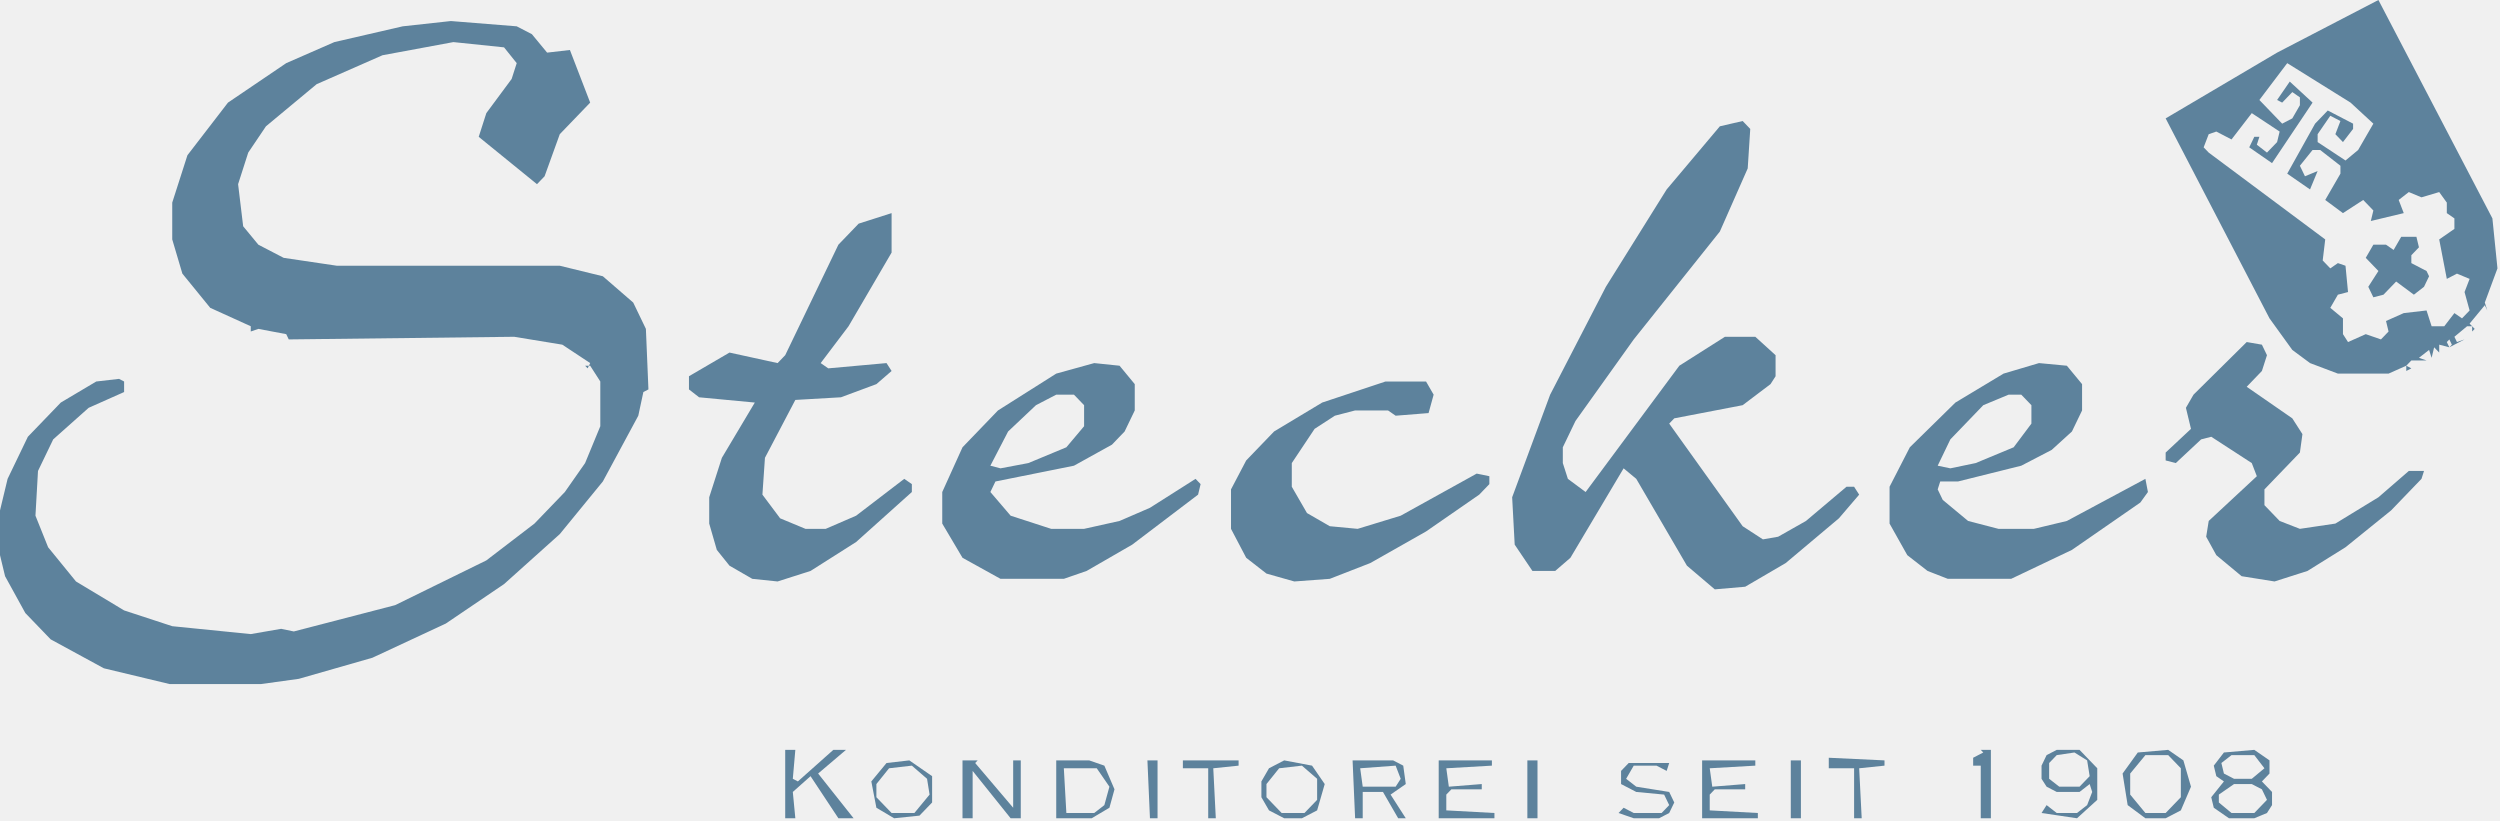
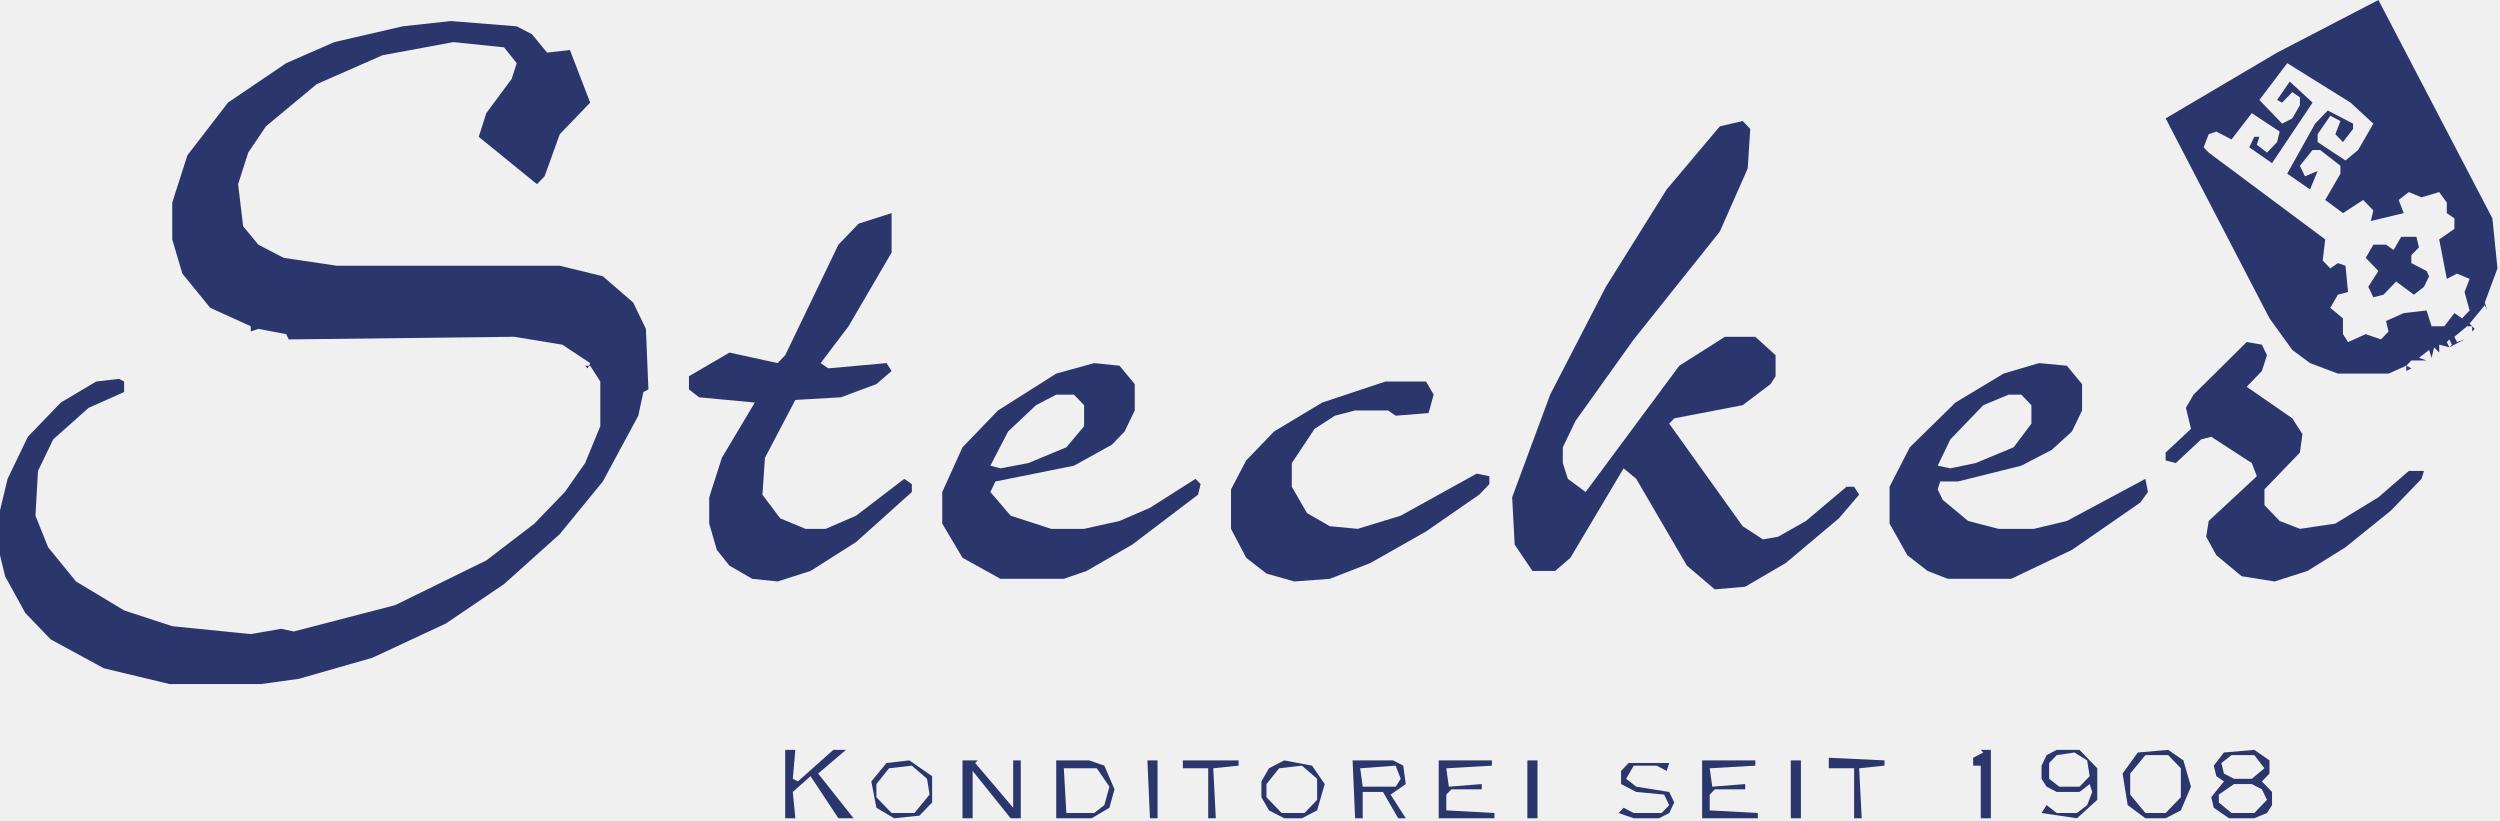
<svg xmlns="http://www.w3.org/2000/svg" width="268" height="88" viewBox="0 0 268 88" fill="none">
  <g clip-path="url(#clip0_2015_2)">
-     <path fill-rule="evenodd" clip-rule="evenodd" d="M191.972 81.513V87.718H193.058V81.513H191.972ZM182.468 81.513V87.718H188.442V87.154L183.283 86.872V85.18L183.826 84.615H187.084V84.051L183.554 84.333L183.283 82.359L188.17 82.077V81.513H182.468ZM174.594 81.795L173.779 82.641V84.051L175.408 84.897L178.395 85.18L178.938 86.308L178.124 87.154H175.137L174.051 86.59L173.508 87.154L175.137 87.718H177.852L178.938 87.154L179.481 86.026L178.938 84.897L175.408 84.333L174.322 83.487L175.137 82.077H177.581L178.667 82.641L178.938 81.795H174.594ZM163.733 81.513V87.718H164.819V81.513H163.733ZM154.229 81.513V87.718H160.203V87.154L155.044 86.872V85.18L155.587 84.615H158.845V84.051L155.315 84.333L155.044 82.359L159.931 82.077V81.513H154.229ZM144.997 81.513L145.268 87.718H146.083V84.897H148.255L149.884 87.718H150.699L149.07 85.18L150.699 84.051L150.428 82.077L149.341 81.513H144.997ZM145.812 82.359L149.613 82.077L150.156 83.487L149.613 84.333H146.083L145.812 82.359ZM136.036 82.359L135.222 83.769V85.462L136.036 86.872L137.666 87.718H139.566L141.196 86.872L142.01 84.051L140.652 82.077L137.666 81.513L136.036 82.359ZM137.123 82.359L139.566 82.077L141.196 83.487V85.744L139.838 87.154H137.394L135.765 85.462V84.051L137.123 82.359ZM126.804 81.513V82.359H129.52V87.718H130.334L130.063 82.359L132.778 82.077V81.513H126.804ZM123.003 81.513L123.275 87.718H124.089V81.513H123.003ZM113.228 81.513V87.718H117.029L118.93 86.59L119.473 84.615L118.387 82.077L116.758 81.513H113.228ZM114.043 82.359H117.572L118.93 84.333L118.387 86.308L117.301 87.154H114.314L114.043 82.359ZM103.181 81.513V87.718H104.267V82.641L108.34 87.718H109.427V81.513H108.612V86.59L104.539 81.795L104.811 81.513H103.181ZM95.035 81.795L93.406 83.769L93.949 86.59L95.85 87.718L98.565 87.436L99.923 86.026V83.205L97.479 81.513L95.035 81.795ZM95.307 82.359L97.751 82.077L99.38 83.487L99.651 85.18L98.022 87.154H95.579L93.949 85.462V84.051L95.307 82.359ZM196.045 81.231V82.359H198.76V87.718H199.574L199.303 82.359L202.018 82.077V81.513L196.045 81.231ZM238.403 80.667L237.317 82.077L237.589 83.205L238.403 83.769L237.046 85.462L237.317 86.59L238.946 87.718H241.662L243.019 87.154L243.562 86.308V84.897L242.476 83.769L243.291 82.923V81.513L241.662 80.385L238.403 80.667ZM237.86 85.18L239.489 84.051H241.39L242.476 84.615L243.019 85.744L241.662 87.154H239.218L237.86 86.026V85.18ZM238.132 81.795L239.218 80.949H241.662L242.748 82.359L241.39 83.487H239.489L238.403 82.923L238.132 81.795ZM229.171 80.667L227.542 82.923L228.085 86.308L229.986 87.718H232.158L233.787 86.872L234.873 84.333L234.059 81.513L232.43 80.385L229.171 80.667ZM229.986 80.949H232.43L233.787 82.359V85.462L232.158 87.154H229.986L228.357 85.18V82.923L229.986 80.949ZM220.482 80.385L219.396 80.949L218.853 82.077V83.487L219.396 84.333L220.482 84.897H222.926L224.012 84.051L224.284 84.897L223.741 86.308L222.655 87.154H220.482L219.396 86.308L218.853 87.154L222.655 87.718L224.827 85.744V82.359L222.926 80.385H220.482ZM219.668 81.795L220.482 80.949L222.383 80.667L223.741 81.513L224.012 83.205L222.926 84.333H220.754L219.668 83.487V81.795ZM212.336 80.385L212.608 80.667L211.522 81.231V82.077H212.336V87.718H213.422V80.385H212.336ZM84.174 80.385V87.718H85.26L84.989 84.897L86.89 83.205L89.876 87.718H91.506L87.704 82.923L90.691 80.385H89.333L85.532 83.769L84.989 83.487L85.26 80.385H84.174ZM159.66 51.051L158.302 50.769L150.156 55.282L145.54 56.692L142.553 56.41L140.109 55L138.48 52.179V49.641L140.924 45.974L143.096 44.564L145.268 44H148.798L149.613 44.564L153.143 44.282L153.686 42.308L152.871 40.897H148.527L141.739 43.154L136.58 46.256L133.593 49.359L131.964 52.462V56.692L133.593 59.795L135.765 61.487L138.752 62.333L142.553 62.051L146.898 60.359L152.871 56.974L158.573 53.026L159.66 51.897V51.051ZM221.568 39.205L218.582 38.923L214.78 40.051L209.621 43.154L204.734 47.949L202.561 52.179V56.128L204.462 59.513L206.634 61.205L208.806 62.051H215.595L222.111 58.949L229.443 53.872L230.257 52.744L229.986 51.333L221.568 55.846L218.038 56.692H214.237L210.979 55.846L208.263 53.59L207.72 52.462L207.992 51.615H209.893L216.681 49.923L219.939 48.231L222.111 46.256L223.198 44V41.179L221.568 39.205ZM217.767 43.436V45.41L215.866 47.949L211.793 49.641L209.078 50.205L207.72 49.923L209.078 47.103L212.608 43.436L215.323 42.308H216.681L217.767 43.436ZM120.016 39.205L117.301 38.923L113.228 40.051L106.983 44L103.181 47.949L101.009 52.744V56.128L103.181 59.795L107.254 62.051H114.043L116.486 61.205L121.374 58.385L128.434 53.026L128.705 51.897L128.162 51.333L123.275 54.436L120.016 55.846L116.215 56.692H112.685L108.34 55.282L106.168 52.744L106.711 51.615L115.129 49.923L119.202 47.667L120.559 46.256L121.645 44V41.179L120.016 39.205ZM116.215 43.436V45.692L114.314 47.949L110.241 49.641L107.254 50.205L106.168 49.923L108.069 46.256L111.056 43.436L113.228 42.308H115.129L116.215 43.436ZM240.847 36.667L235.145 42.308L234.33 43.718L234.873 45.974L232.158 48.513V49.359L233.244 49.641L235.959 47.103L237.046 46.821L241.39 49.641L241.933 51.051L236.774 55.846L236.503 57.538L237.589 59.513L240.304 61.769L243.834 62.333L247.364 61.205L251.437 58.667L256.324 54.718L259.583 51.333L259.854 50.487H258.225L254.967 53.308L250.351 56.128L246.549 56.692L244.377 55.846L242.748 54.154V52.462L246.549 48.513L246.821 46.538L245.735 44.846L240.847 41.462L242.476 39.769L243.019 38.077L242.476 36.949L240.847 36.667ZM95.579 22.846L92.049 23.974L89.876 26.231L84.174 38.077L83.36 38.923L78.201 37.795L73.856 40.333V41.744L74.942 42.59L80.916 43.154L77.386 49.077L76.028 53.308V56.128L76.843 58.949L78.201 60.641L80.644 62.051L83.36 62.333L86.89 61.205L91.777 58.103L97.751 52.744V51.897L96.936 51.333L91.777 55.282L88.519 56.692H86.347L83.631 55.564L81.731 53.026L82.002 49.077L85.26 42.872L90.148 42.59L93.949 41.179L95.579 39.769L95.035 38.923L88.79 39.487L87.976 38.923L90.963 34.974L95.579 27.077V22.846ZM186.813 12.974L184.369 13.539L178.667 20.308L172.15 30.744L166.176 42.308L162.103 53.308L162.375 58.385L164.276 61.205H166.719L168.349 59.795L174.051 50.205L175.408 51.333L180.839 60.641L183.826 63.179L187.084 62.897L191.429 60.359L197.131 55.564L199.303 53.026L198.76 52.179H197.945L193.601 55.846L190.614 57.538L188.985 57.821L186.813 56.41L178.938 45.41L179.481 44.846L186.813 43.436L189.799 41.179L190.342 40.333V38.077L188.17 36.103H184.912L180.024 39.205L169.978 52.744L168.077 51.333L167.534 49.641V47.949L168.892 45.128L175.137 36.385L184.369 24.82L187.356 18.051L187.627 13.82L186.813 12.974ZM61.094 5.359L58.651 5.641L57.021 3.667L55.392 2.821L48.332 2.256L43.173 2.821L35.842 4.513L30.683 6.769L24.438 11L20.093 16.641L18.464 21.718V25.667L19.55 29.333L22.537 33L26.881 34.974V35.538L27.696 35.256L30.683 35.821L30.954 36.385L55.121 36.103L60.28 36.949L63.267 38.923L62.995 39.487L62.723 39.205H63.267L64.353 40.897V45.692L62.723 49.641L60.551 52.744L57.293 56.128L52.134 60.077L42.359 64.872L31.497 67.692L30.14 67.41L26.881 67.974L18.464 67.128L13.305 65.436L8.146 62.333L5.159 58.667L3.801 55.282L4.073 50.487L5.702 47.103L9.504 43.718L13.305 42.026V40.897L12.762 40.615L10.318 40.897L6.517 43.154L2.987 46.821L0.815 51.333L0 54.718V59.513L0.543 61.769L2.715 65.718L5.431 68.538L11.133 71.641L18.192 73.333H27.968L32.041 72.769L39.915 70.513L47.789 66.846L54.034 62.615L60.008 57.256L64.624 51.615L68.425 44.564L68.969 42.026L69.512 41.744L69.24 35.256L67.882 32.436L64.624 29.615L60.008 28.487H36.114L30.411 27.641L27.696 26.231L26.067 24.256L25.524 19.744L26.61 16.359L28.511 13.539L33.941 9.026L41.001 5.923L48.604 4.513L54.034 5.077L55.392 6.769L54.849 8.462L52.134 12.128L51.319 14.667L57.564 19.744L58.379 18.897L60.008 14.385L63.267 11L61.094 5.359ZM254.967 0L244.105 5.641L232.158 12.692L243.291 34.128L245.735 37.513L247.635 38.923L250.622 40.051H256.053L257.953 39.205V39.769L258.496 39.487L257.953 39.205L258.496 38.641H260.126L259.311 38.359L260.397 37.513L260.669 38.359L260.94 37.231L261.483 37.795V36.949L262.569 37.231L264.199 36.385L263.384 36.667L263.112 36.103L264.47 34.974H265.013V35.538L265.285 35.256L264.742 34.692L266.371 32.718L266.642 33.282L266.371 32.436L267.728 28.769L267.185 23.41L254.967 0ZM262.298 36.667L262.569 36.385L262.841 36.949L262.569 37.231L262.298 36.667ZM236.774 14.385L237.589 14.103L239.218 14.949L241.39 12.128L244.377 14.103L244.105 15.231L243.019 16.359L241.933 15.513L242.205 14.667H241.662L241.119 15.795L243.562 17.487L247.907 11L245.463 8.744L244.105 10.718L244.648 11L245.735 9.872L246.549 10.436V11.282L245.735 12.692L244.648 13.256L242.205 10.718L245.191 6.769L251.98 11L254.424 13.256L252.794 16.077L251.437 17.205L248.45 15.231V14.385L249.807 12.41L250.894 12.974L250.351 14.385L251.165 15.231L252.251 13.82V13.256L249.536 11.846L248.178 13.256L245.191 18.615L247.635 20.308L248.45 18.333L247.092 18.897L246.549 17.769L247.907 16.077H248.721L250.894 17.769V18.615L249.264 21.436L251.165 22.846L253.337 21.436L254.424 22.564L254.152 23.692L257.682 22.846L257.139 21.436L258.225 20.59L259.583 21.154L261.483 20.59L262.298 21.718V22.846L263.112 23.41V24.538L261.483 25.667L262.298 29.897L263.384 29.333L264.742 29.897L264.199 31.308L264.742 33.282L263.927 34.128L263.112 33.564L262.026 34.974H260.669L260.126 33.282L257.682 33.564L255.781 34.41L256.053 35.538L255.238 36.385L253.609 35.821L251.708 36.667L251.165 35.821V34.128L249.807 33L250.622 31.59L251.708 31.308L251.437 28.487L250.622 28.205L249.807 28.769L248.993 27.923L249.264 25.667L236.774 16.359L236.231 15.795L236.774 14.385ZM259.04 25.385H257.41L256.596 26.795L255.781 26.231H254.424L253.609 27.641L254.967 29.051L253.88 30.744L254.424 31.872L255.51 31.59L256.867 30.18L258.768 31.59L259.854 30.744L260.397 29.615L260.126 29.051L258.496 28.205V27.359L259.311 26.513L259.04 25.385Z" fill="#5D829C" />
+     <path fill-rule="evenodd" clip-rule="evenodd" d="M191.972 81.513V87.718H193.058V81.513H191.972ZM182.468 81.513V87.718H188.442V87.154L183.283 86.872V85.18L183.826 84.615H187.084V84.051L183.554 84.333L183.283 82.359L188.17 82.077V81.513H182.468ZM174.594 81.795L173.779 82.641V84.051L175.408 84.897L178.395 85.18L178.938 86.308L178.124 87.154H175.137L174.051 86.59L173.508 87.154L175.137 87.718H177.852L178.938 87.154L179.481 86.026L178.938 84.897L175.408 84.333L174.322 83.487L175.137 82.077H177.581L178.667 82.641L178.938 81.795H174.594ZM163.733 81.513V87.718H164.819V81.513H163.733ZM154.229 81.513V87.718H160.203V87.154L155.044 86.872V85.18L155.587 84.615H158.845V84.051L155.315 84.333L155.044 82.359L159.931 82.077V81.513H154.229ZM144.997 81.513L145.268 87.718H146.083V84.897H148.255L149.884 87.718H150.699L149.07 85.18L150.699 84.051L150.428 82.077L149.341 81.513H144.997ZM145.812 82.359L149.613 82.077L150.156 83.487L149.613 84.333H146.083L145.812 82.359ZM136.036 82.359L135.222 83.769V85.462L136.036 86.872L137.666 87.718H139.566L141.196 86.872L142.01 84.051L140.652 82.077L137.666 81.513L136.036 82.359ZM137.123 82.359L139.566 82.077L141.196 83.487V85.744L139.838 87.154H137.394L135.765 85.462V84.051L137.123 82.359ZM126.804 81.513V82.359H129.52V87.718H130.334L130.063 82.359L132.778 82.077V81.513H126.804ZM123.003 81.513L123.275 87.718H124.089V81.513H123.003ZM113.228 81.513V87.718H117.029L118.93 86.59L119.473 84.615L118.387 82.077L116.758 81.513H113.228ZM114.043 82.359H117.572L118.93 84.333L118.387 86.308L117.301 87.154H114.314L114.043 82.359ZM103.181 81.513V87.718H104.267V82.641L108.34 87.718H109.427V81.513H108.612V86.59L104.539 81.795L104.811 81.513H103.181ZM95.035 81.795L93.406 83.769L93.949 86.59L95.85 87.718L98.565 87.436L99.923 86.026V83.205L97.479 81.513L95.035 81.795ZM95.307 82.359L97.751 82.077L99.38 83.487L99.651 85.18L98.022 87.154H95.579L93.949 85.462V84.051L95.307 82.359ZM196.045 81.231V82.359H198.76V87.718H199.574L199.303 82.359L202.018 82.077V81.513L196.045 81.231ZM238.403 80.667L237.317 82.077L237.589 83.205L238.403 83.769L237.046 85.462L237.317 86.59L238.946 87.718H241.662L243.019 87.154L243.562 86.308V84.897L242.476 83.769L243.291 82.923V81.513L241.662 80.385L238.403 80.667ZM237.86 85.18L239.489 84.051H241.39L242.476 84.615L243.019 85.744L241.662 87.154H239.218L237.86 86.026V85.18ZM238.132 81.795L239.218 80.949H241.662L242.748 82.359L241.39 83.487H239.489L238.403 82.923L238.132 81.795ZM229.171 80.667L227.542 82.923L228.085 86.308L229.986 87.718H232.158L233.787 86.872L234.873 84.333L234.059 81.513L232.43 80.385L229.171 80.667ZM229.986 80.949H232.43L233.787 82.359V85.462L232.158 87.154H229.986L228.357 85.18V82.923L229.986 80.949ZM220.482 80.385L219.396 80.949L218.853 82.077V83.487L219.396 84.333L220.482 84.897H222.926L224.012 84.051L224.284 84.897L223.741 86.308L222.655 87.154H220.482L219.396 86.308L218.853 87.154L222.655 87.718L224.827 85.744V82.359L222.926 80.385H220.482ZM219.668 81.795L220.482 80.949L222.383 80.667L223.741 81.513L224.012 83.205L222.926 84.333H220.754L219.668 83.487V81.795ZM212.336 80.385L212.608 80.667L211.522 81.231V82.077H212.336V87.718H213.422V80.385H212.336ZM84.174 80.385V87.718H85.26L84.989 84.897L86.89 83.205L89.876 87.718H91.506L87.704 82.923L90.691 80.385H89.333L85.532 83.769L84.989 83.487L85.26 80.385H84.174ZM159.66 51.051L158.302 50.769L150.156 55.282L145.54 56.692L142.553 56.41L140.109 55L138.48 52.179V49.641L140.924 45.974L143.096 44.564L145.268 44H148.798L149.613 44.564L153.143 44.282L153.686 42.308L152.871 40.897H148.527L141.739 43.154L136.58 46.256L133.593 49.359L131.964 52.462V56.692L133.593 59.795L135.765 61.487L138.752 62.333L142.553 62.051L146.898 60.359L152.871 56.974L158.573 53.026L159.66 51.897V51.051ZM221.568 39.205L218.582 38.923L214.78 40.051L209.621 43.154L204.734 47.949L202.561 52.179V56.128L204.462 59.513L206.634 61.205L208.806 62.051H215.595L222.111 58.949L229.443 53.872L230.257 52.744L229.986 51.333L221.568 55.846L218.038 56.692H214.237L210.979 55.846L208.263 53.59L207.72 52.462L207.992 51.615H209.893L216.681 49.923L219.939 48.231L222.111 46.256L223.198 44V41.179L221.568 39.205ZM217.767 43.436V45.41L215.866 47.949L211.793 49.641L209.078 50.205L207.72 49.923L209.078 47.103L212.608 43.436L215.323 42.308H216.681L217.767 43.436ZM120.016 39.205L117.301 38.923L113.228 40.051L106.983 44L103.181 47.949L101.009 52.744V56.128L103.181 59.795L107.254 62.051H114.043L116.486 61.205L121.374 58.385L128.434 53.026L128.705 51.897L128.162 51.333L123.275 54.436L120.016 55.846L116.215 56.692H112.685L108.34 55.282L106.168 52.744L106.711 51.615L115.129 49.923L119.202 47.667L120.559 46.256L121.645 44V41.179L120.016 39.205ZM116.215 43.436V45.692L114.314 47.949L110.241 49.641L107.254 50.205L106.168 49.923L108.069 46.256L111.056 43.436L113.228 42.308H115.129L116.215 43.436ZM240.847 36.667L235.145 42.308L234.33 43.718L234.873 45.974L232.158 48.513V49.359L233.244 49.641L235.959 47.103L237.046 46.821L241.39 49.641L241.933 51.051L236.774 55.846L236.503 57.538L237.589 59.513L240.304 61.769L243.834 62.333L247.364 61.205L251.437 58.667L256.324 54.718L259.583 51.333L259.854 50.487H258.225L254.967 53.308L250.351 56.128L246.549 56.692L244.377 55.846L242.748 54.154V52.462L246.549 48.513L246.821 46.538L245.735 44.846L240.847 41.462L242.476 39.769L243.019 38.077L242.476 36.949L240.847 36.667ZM95.579 22.846L92.049 23.974L89.876 26.231L84.174 38.077L83.36 38.923L78.201 37.795L73.856 40.333V41.744L74.942 42.59L80.916 43.154L77.386 49.077L76.028 53.308V56.128L76.843 58.949L78.201 60.641L80.644 62.051L83.36 62.333L86.89 61.205L91.777 58.103L97.751 52.744V51.897L96.936 51.333L91.777 55.282L88.519 56.692H86.347L83.631 55.564L81.731 53.026L82.002 49.077L85.26 42.872L90.148 42.59L93.949 41.179L95.579 39.769L95.035 38.923L88.79 39.487L87.976 38.923L90.963 34.974L95.579 27.077V22.846ZM186.813 12.974L184.369 13.539L178.667 20.308L172.15 30.744L166.176 42.308L162.103 53.308L162.375 58.385L164.276 61.205H166.719L168.349 59.795L174.051 50.205L175.408 51.333L180.839 60.641L183.826 63.179L187.084 62.897L191.429 60.359L197.131 55.564L199.303 53.026L198.76 52.179H197.945L193.601 55.846L190.614 57.538L188.985 57.821L186.813 56.41L178.938 45.41L179.481 44.846L186.813 43.436L189.799 41.179L190.342 40.333V38.077L188.17 36.103H184.912L180.024 39.205L169.978 52.744L168.077 51.333L167.534 49.641V47.949L168.892 45.128L175.137 36.385L184.369 24.82L187.356 18.051L187.627 13.82L186.813 12.974ZM61.094 5.359L58.651 5.641L57.021 3.667L55.392 2.821L48.332 2.256L43.173 2.821L35.842 4.513L30.683 6.769L24.438 11L20.093 16.641L18.464 21.718V25.667L19.55 29.333L22.537 33L26.881 34.974V35.538L27.696 35.256L30.683 35.821L30.954 36.385L55.121 36.103L60.28 36.949L63.267 38.923L62.995 39.487L62.723 39.205H63.267L64.353 40.897V45.692L62.723 49.641L60.551 52.744L57.293 56.128L52.134 60.077L42.359 64.872L31.497 67.692L30.14 67.41L26.881 67.974L18.464 67.128L13.305 65.436L8.146 62.333L5.159 58.667L3.801 55.282L4.073 50.487L5.702 47.103L9.504 43.718L13.305 42.026V40.897L12.762 40.615L10.318 40.897L6.517 43.154L2.987 46.821L0.815 51.333L0 54.718V59.513L0.543 61.769L2.715 65.718L5.431 68.538L11.133 71.641L18.192 73.333H27.968L32.041 72.769L39.915 70.513L47.789 66.846L54.034 62.615L60.008 57.256L64.624 51.615L68.425 44.564L68.969 42.026L69.512 41.744L69.24 35.256L67.882 32.436L64.624 29.615L60.008 28.487H36.114L30.411 27.641L27.696 26.231L26.067 24.256L25.524 19.744L26.61 16.359L28.511 13.539L33.941 9.026L41.001 5.923L48.604 4.513L54.034 5.077L55.392 6.769L54.849 8.462L52.134 12.128L51.319 14.667L57.564 19.744L58.379 18.897L60.008 14.385L63.267 11L61.094 5.359ZM254.967 0L244.105 5.641L232.158 12.692L243.291 34.128L245.735 37.513L247.635 38.923L250.622 40.051H256.053L257.953 39.205V39.769L258.496 39.487L257.953 39.205L258.496 38.641H260.126L259.311 38.359L260.397 37.513L260.669 38.359L260.94 37.231L261.483 37.795V36.949L262.569 37.231L264.199 36.385L263.384 36.667L263.112 36.103L264.47 34.974H265.013V35.538L265.285 35.256L264.742 34.692L266.371 32.718L266.642 33.282L266.371 32.436L267.728 28.769L267.185 23.41L254.967 0ZM262.298 36.667L262.569 36.385L262.841 36.949L262.569 37.231L262.298 36.667ZM236.774 14.385L237.589 14.103L239.218 14.949L241.39 12.128L244.377 14.103L244.105 15.231L243.019 16.359L241.933 15.513L242.205 14.667H241.662L241.119 15.795L243.562 17.487L247.907 11L245.463 8.744L244.105 10.718L244.648 11L245.735 9.872L246.549 10.436V11.282L245.735 12.692L244.648 13.256L242.205 10.718L245.191 6.769L251.98 11L254.424 13.256L252.794 16.077L251.437 17.205L248.45 15.231V14.385L249.807 12.41L250.894 12.974L250.351 14.385L251.165 15.231L252.251 13.82V13.256L249.536 11.846L248.178 13.256L245.191 18.615L247.635 20.308L248.45 18.333L247.092 18.897L246.549 17.769L247.907 16.077H248.721L250.894 17.769V18.615L249.264 21.436L251.165 22.846L253.337 21.436L254.424 22.564L254.152 23.692L257.682 22.846L257.139 21.436L258.225 20.59L259.583 21.154L261.483 20.59L262.298 21.718V22.846L263.112 23.41V24.538L261.483 25.667L262.298 29.897L263.384 29.333L264.742 29.897L264.199 31.308L264.742 33.282L263.927 34.128L263.112 33.564L262.026 34.974H260.669L260.126 33.282L257.682 33.564L255.781 34.41L256.053 35.538L255.238 36.385L253.609 35.821L251.708 36.667L251.165 35.821V34.128L249.807 33L250.622 31.59L251.708 31.308L251.437 28.487L250.622 28.205L249.807 28.769L248.993 27.923L249.264 25.667L236.774 16.359L236.231 15.795L236.774 14.385ZM259.04 25.385H257.41L256.596 26.795L255.781 26.231H254.424L253.609 27.641L254.967 29.051L253.88 30.744L254.424 31.872L255.51 31.59L256.867 30.18L258.768 31.59L259.854 30.744L260.397 29.615L260.126 29.051L258.496 28.205V27.359L259.311 26.513L259.04 25.385Z" fill="#2B366D" />
  </g>
  <defs>
    <clipPath id="clip0_2015_2">
      <rect width="268" height="88" fill="white" />
    </clipPath>
  </defs>
</svg>
